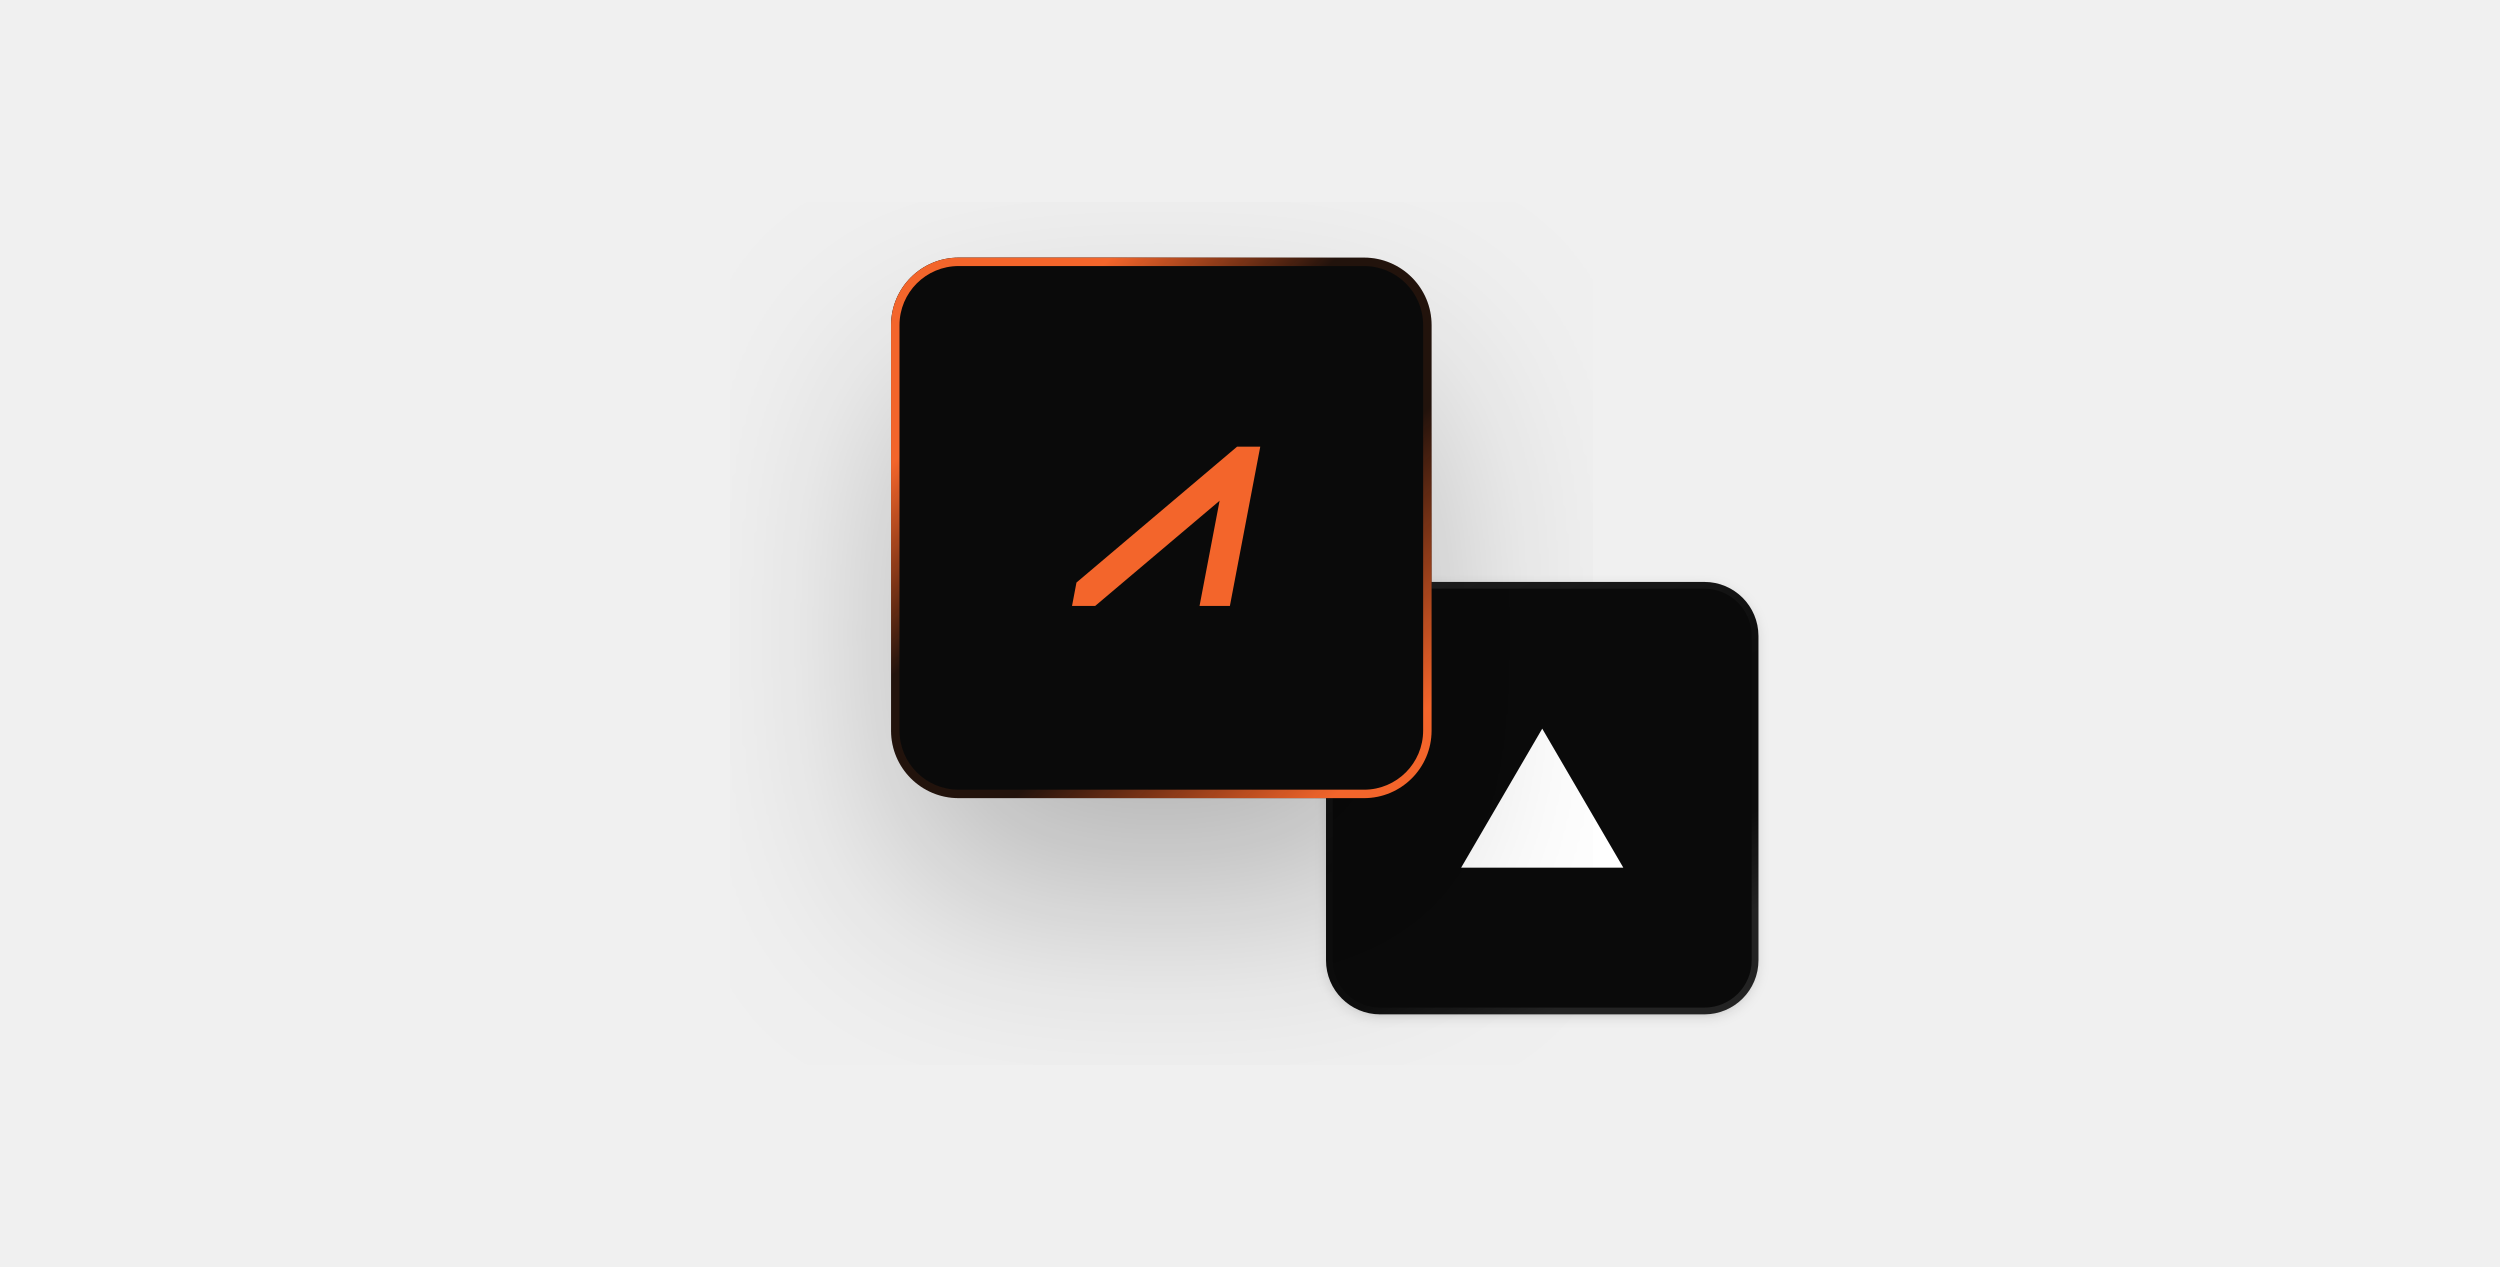
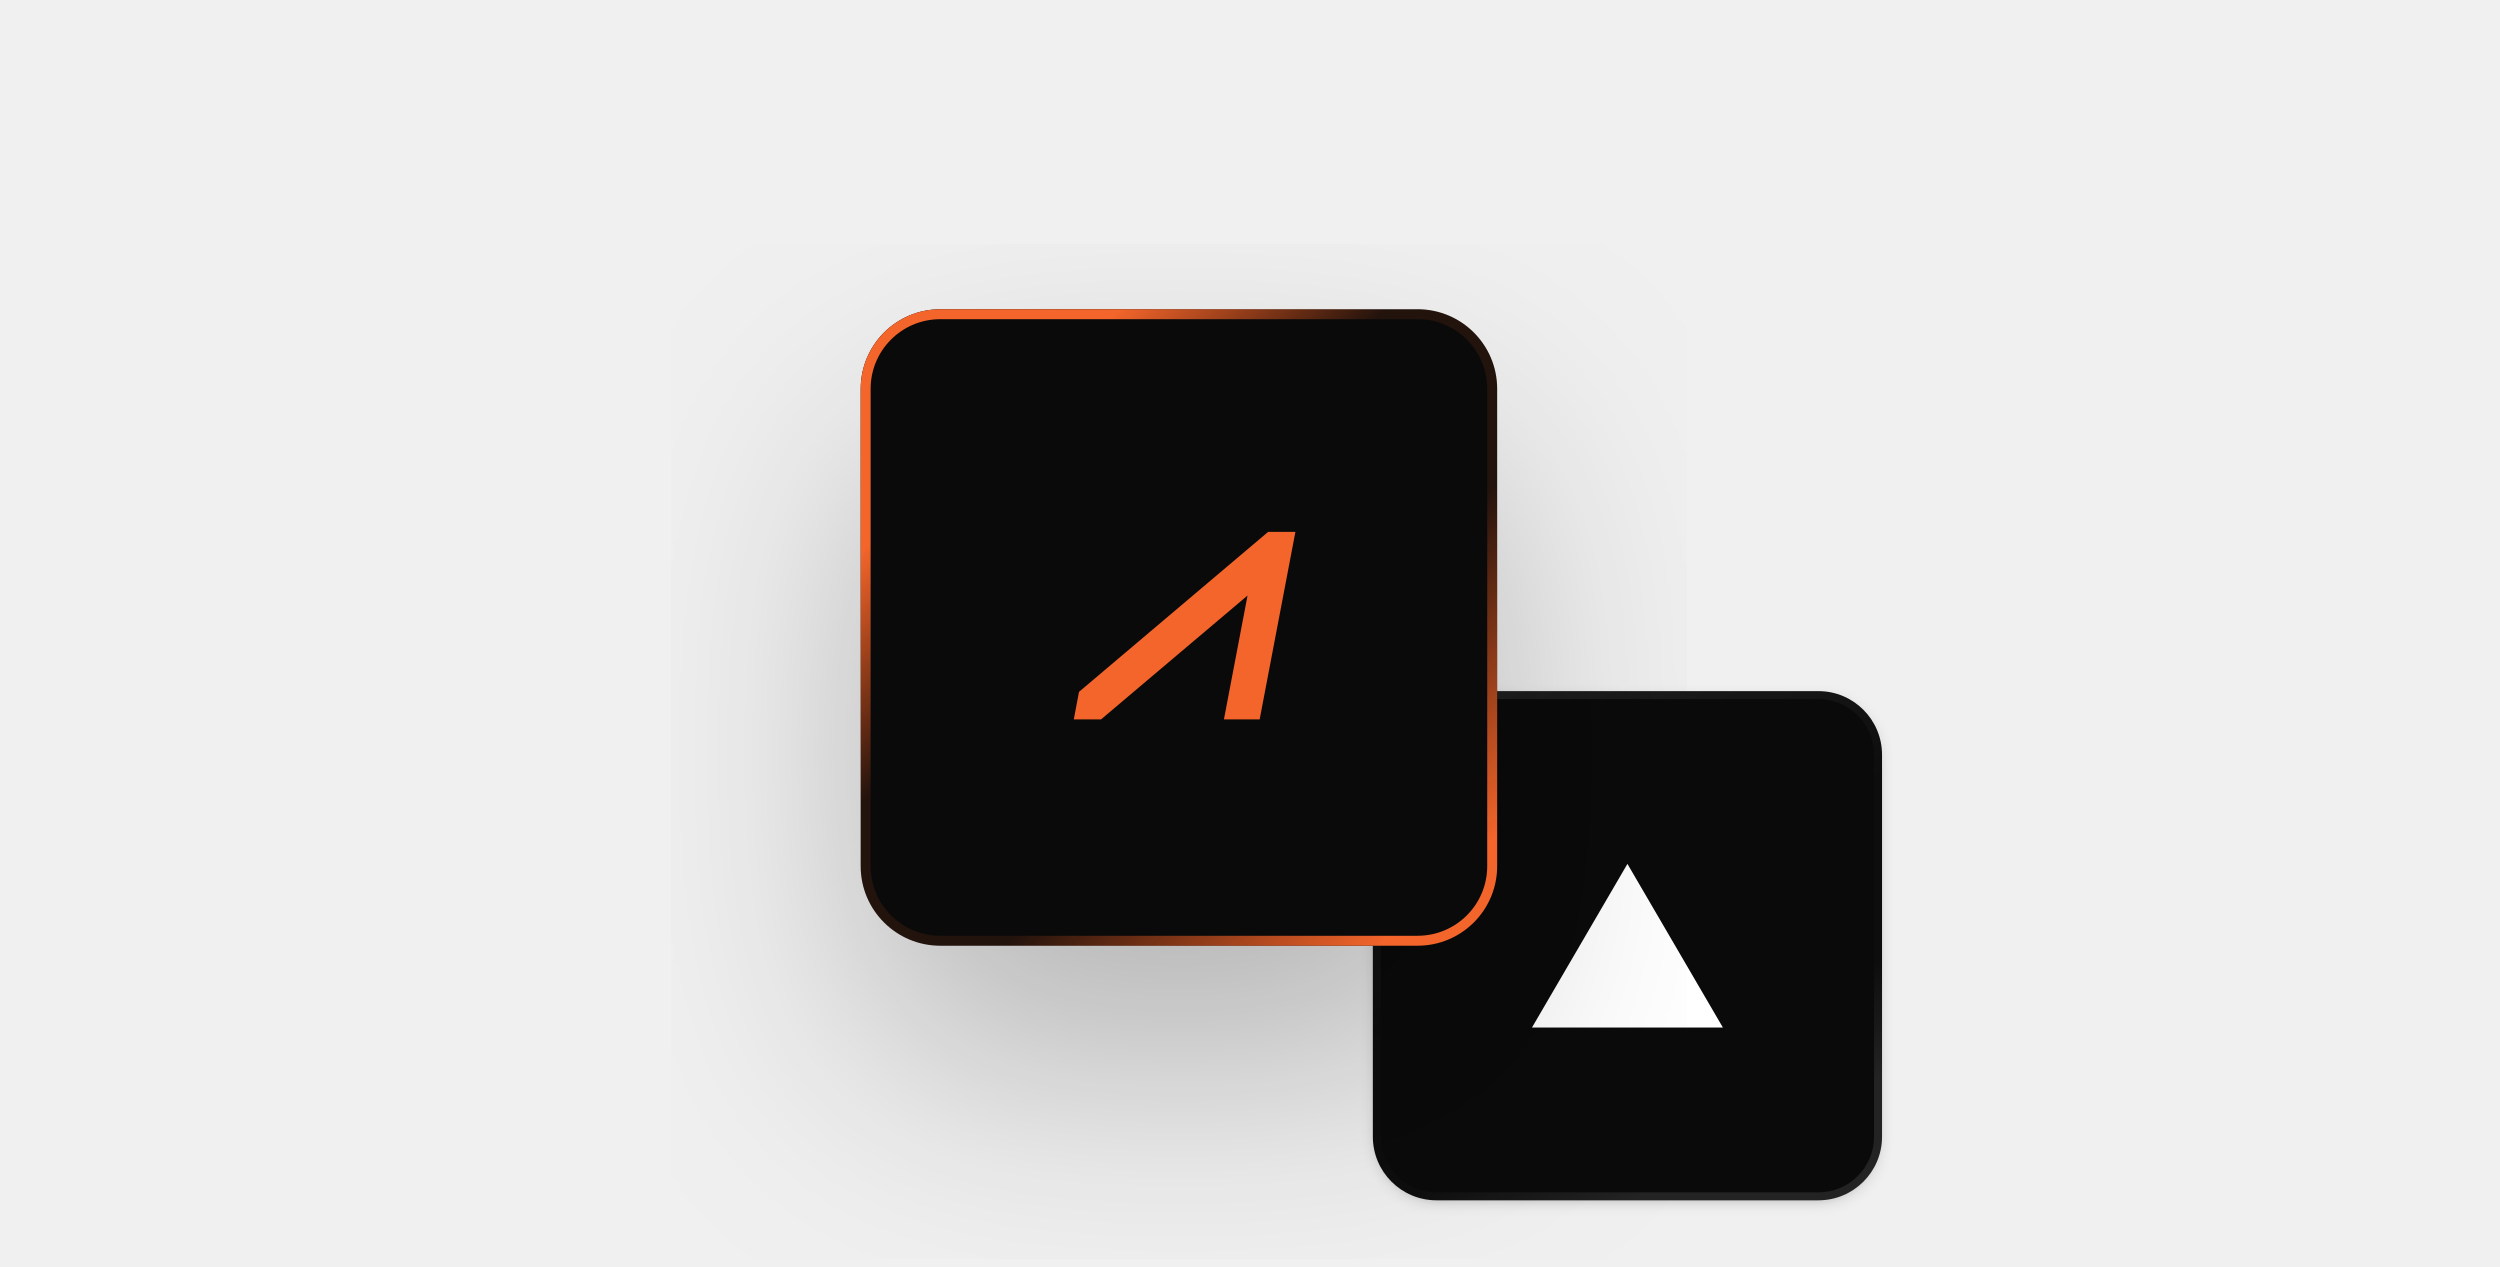
- <svg xmlns="http://www.w3.org/2000/svg" width="592" height="300" viewBox="0 0 592 300" fill="none">
+ <svg xmlns="http://www.w3.org/2000/svg" width="592" height="300" viewBox="37.91 -1.19 502.77 254.78" fill="none">
  <g transform="translate(173 48)">
    <g>
      <g>
        <g filter="url(#filter0_dd_1616_203)">
          <mask id="path-3-inside-1_1616_203" fill="white">
            <path d="M141 102.6c0-7.07 5.731-12.8 12.8-12.8h76.8c7.069 0 12.8 5.73 12.8 12.8v76.8c0 7.069-5.731 12.8-12.8 12.8h-76.8c-7.069 0-12.8-5.731-12.8-12.8z" />
          </mask>
          <path d="M141 102.6c0-7.07 5.731-12.8 12.8-12.8h76.8c7.069 0 12.8 5.73 12.8 12.8v76.8c0 7.069-5.731 12.8-12.8 12.8h-76.8c-7.069 0-12.8-5.731-12.8-12.8z" fill="#0A0A0A" />
          <path d="M153.8 89.8v1.6h76.8v-3.2h-76.8zm89.6 12.8h-1.6v76.8h3.2v-76.8zm-12.8 89.6v-1.6h-76.8v3.2h76.8zM141 179.4h1.6v-76.8h-3.2v76.8zm12.8 12.8v-1.6c-6.186 0-11.2-5.014-11.2-11.2h-3.2c0 7.953 6.447 14.4 14.4 14.4zm89.6-12.8h-1.6c0 6.186-5.014 11.2-11.2 11.2v3.2c7.953 0 14.4-6.447 14.4-14.4zm-12.8-89.6v1.6c6.186 0 11.2 5.014 11.2 11.2h3.2c0-7.953-6.447-14.4-14.4-14.4zm-76.8 0v-1.6c-7.953 0-14.4 6.447-14.4 14.4h3.2c0-6.185 5.014-11.2 11.2-11.2z" fill="url(#paint0_linear_1616_203)" fill-opacity=".1" mask="url(#path-3-inside-1_1616_203)" />
          <path d="m192.2 124.543 19.2 32.914H173z" fill="white" />
        </g>
        <g filter="url(#filter1_d_1616_203)">
          <mask id="path-6-inside-2_1616_203" fill="white">
            <path d="M38 29c0-8.837 7.163-16 16-16h96c8.837 0 16 7.163 16 16v96c0 8.837-7.163 16-16 16H54c-8.837 0-16-7.163-16-16z" />
          </mask>
          <path d="M38 29c0-8.837 7.163-16 16-16h96c8.837 0 16 7.163 16 16v96c0 8.837-7.163 16-16 16H54c-8.837 0-16-7.163-16-16z" fill="#0A0A0A" />
          <path d="M54 13v2h96v-4H54zm112 16h-2v96h4V29zm-16 112v-2H54v4h96zM38 125h2V29h-4v96zm16 16v-2c-7.732 0-14-6.268-14-14h-4c0 9.941 8.059 18 18 18zm112-16h-2c0 7.732-6.268 14-14 14v4c9.941 0 18-8.059 18-18zM150 13v2c7.732 0 14 6.268 14 14h4c0-9.941-8.059-18-18-18zm-96 0v-2c-9.941 0-18 8.059-18 18h4c0-7.732 6.268-14 14-14z" fill="url(#paint1_linear_1616_203)" mask="url(#path-6-inside-2_1616_203)" />
          <g>
            <path d="m125.429 57.77-7.191 37.714h-7.186l4.749-24.91-29.464 24.91h-5.48l1.05-5.538 38.035-32.175z" fill="#F3652B" />
          </g>
        </g>
      </g>
    </g>
  </g>
  <defs>
    <filter id="filter0_dd_1616_203" x="138.6" y="88.2" width="107.2" height="107.2" filterUnits="userSpaceOnUse" color-interpolation-filters="sRGB">
      <feFlood flood-opacity="0" result="BackgroundImageFix" />
      <feColorMatrix in="SourceAlpha" type="matrix" values="0 0 0 0 0 0 0 0 0 0 0 0 0 0 0 0 0 0 127 0" result="hardAlpha" />
      <feMorphology radius=".8" operator="erode" in="SourceAlpha" result="effect1_dropShadow_1616_203" />
      <feOffset dy=".8" />
      <feGaussianBlur stdDeviation=".8" />
      <feColorMatrix type="matrix" values="0 0 0 0 0 0 0 0 0 0 0 0 0 0 0 0 0 0 0.1 0" />
      <feBlend mode="normal" in2="BackgroundImageFix" result="effect1_dropShadow_1616_203" />
      <feColorMatrix in="SourceAlpha" type="matrix" values="0 0 0 0 0 0 0 0 0 0 0 0 0 0 0 0 0 0 127 0" result="hardAlpha" />
      <feOffset dy=".8" />
      <feGaussianBlur stdDeviation="1.2" />
      <feColorMatrix type="matrix" values="0 0 0 0 0 0 0 0 0 0 0 0 0 0 0 0 0 0 0.1 0" />
      <feBlend mode="normal" in2="effect1_dropShadow_1616_203" result="effect2_dropShadow_1616_203" />
      <feBlend mode="normal" in="SourceGraphic" in2="effect2_dropShadow_1616_203" result="shape" />
    </filter>
    <filter id="filter1_d_1616_203" x="0" y="0" width="204" height="204" filterUnits="userSpaceOnUse" color-interpolation-filters="sRGB">
      <feFlood flood-opacity="0" result="BackgroundImageFix" />
      <feColorMatrix in="SourceAlpha" type="matrix" values="0 0 0 0 0 0 0 0 0 0 0 0 0 0 0 0 0 0 127 0" result="hardAlpha" />
      <feMorphology radius="12" operator="erode" in="SourceAlpha" result="effect1_dropShadow_1616_203" />
      <feOffset dy="25" />
      <feGaussianBlur stdDeviation="25" />
      <feColorMatrix type="matrix" values="0 0 0 0 0 0 0 0 0 0 0 0 0 0 0 0 0 0 0.25 0" />
      <feBlend mode="normal" in2="BackgroundImageFix" result="effect1_dropShadow_1616_203" />
      <feBlend mode="normal" in="SourceGraphic" in2="effect1_dropShadow_1616_203" result="shape" />
    </filter>
    <linearGradient id="paint0_linear_1616_203" x1="141" y1="89.8" x2="192.2" y2="192.2" gradientUnits="userSpaceOnUse">
      <stop stop-color="white" />
      <stop offset=".548" stop-color="white" stop-opacity=".1" />
      <stop offset=".817" stop-color="white" stop-opacity=".1" />
      <stop offset="1" stop-color="white" />
    </linearGradient>
    <linearGradient id="paint1_linear_1616_203" x1="64.5" y1="37" x2="153" y2="131" gradientUnits="userSpaceOnUse">
      <stop stop-color="#F3652B" />
      <stop offset=".285" stop-color="#FE601F" stop-opacity=".1" />
      <stop offset=".6" stop-color="#FE601F" stop-opacity=".1" />
      <stop offset="1" stop-color="#F3652B" />
    </linearGradient>
  </defs>
</svg>
